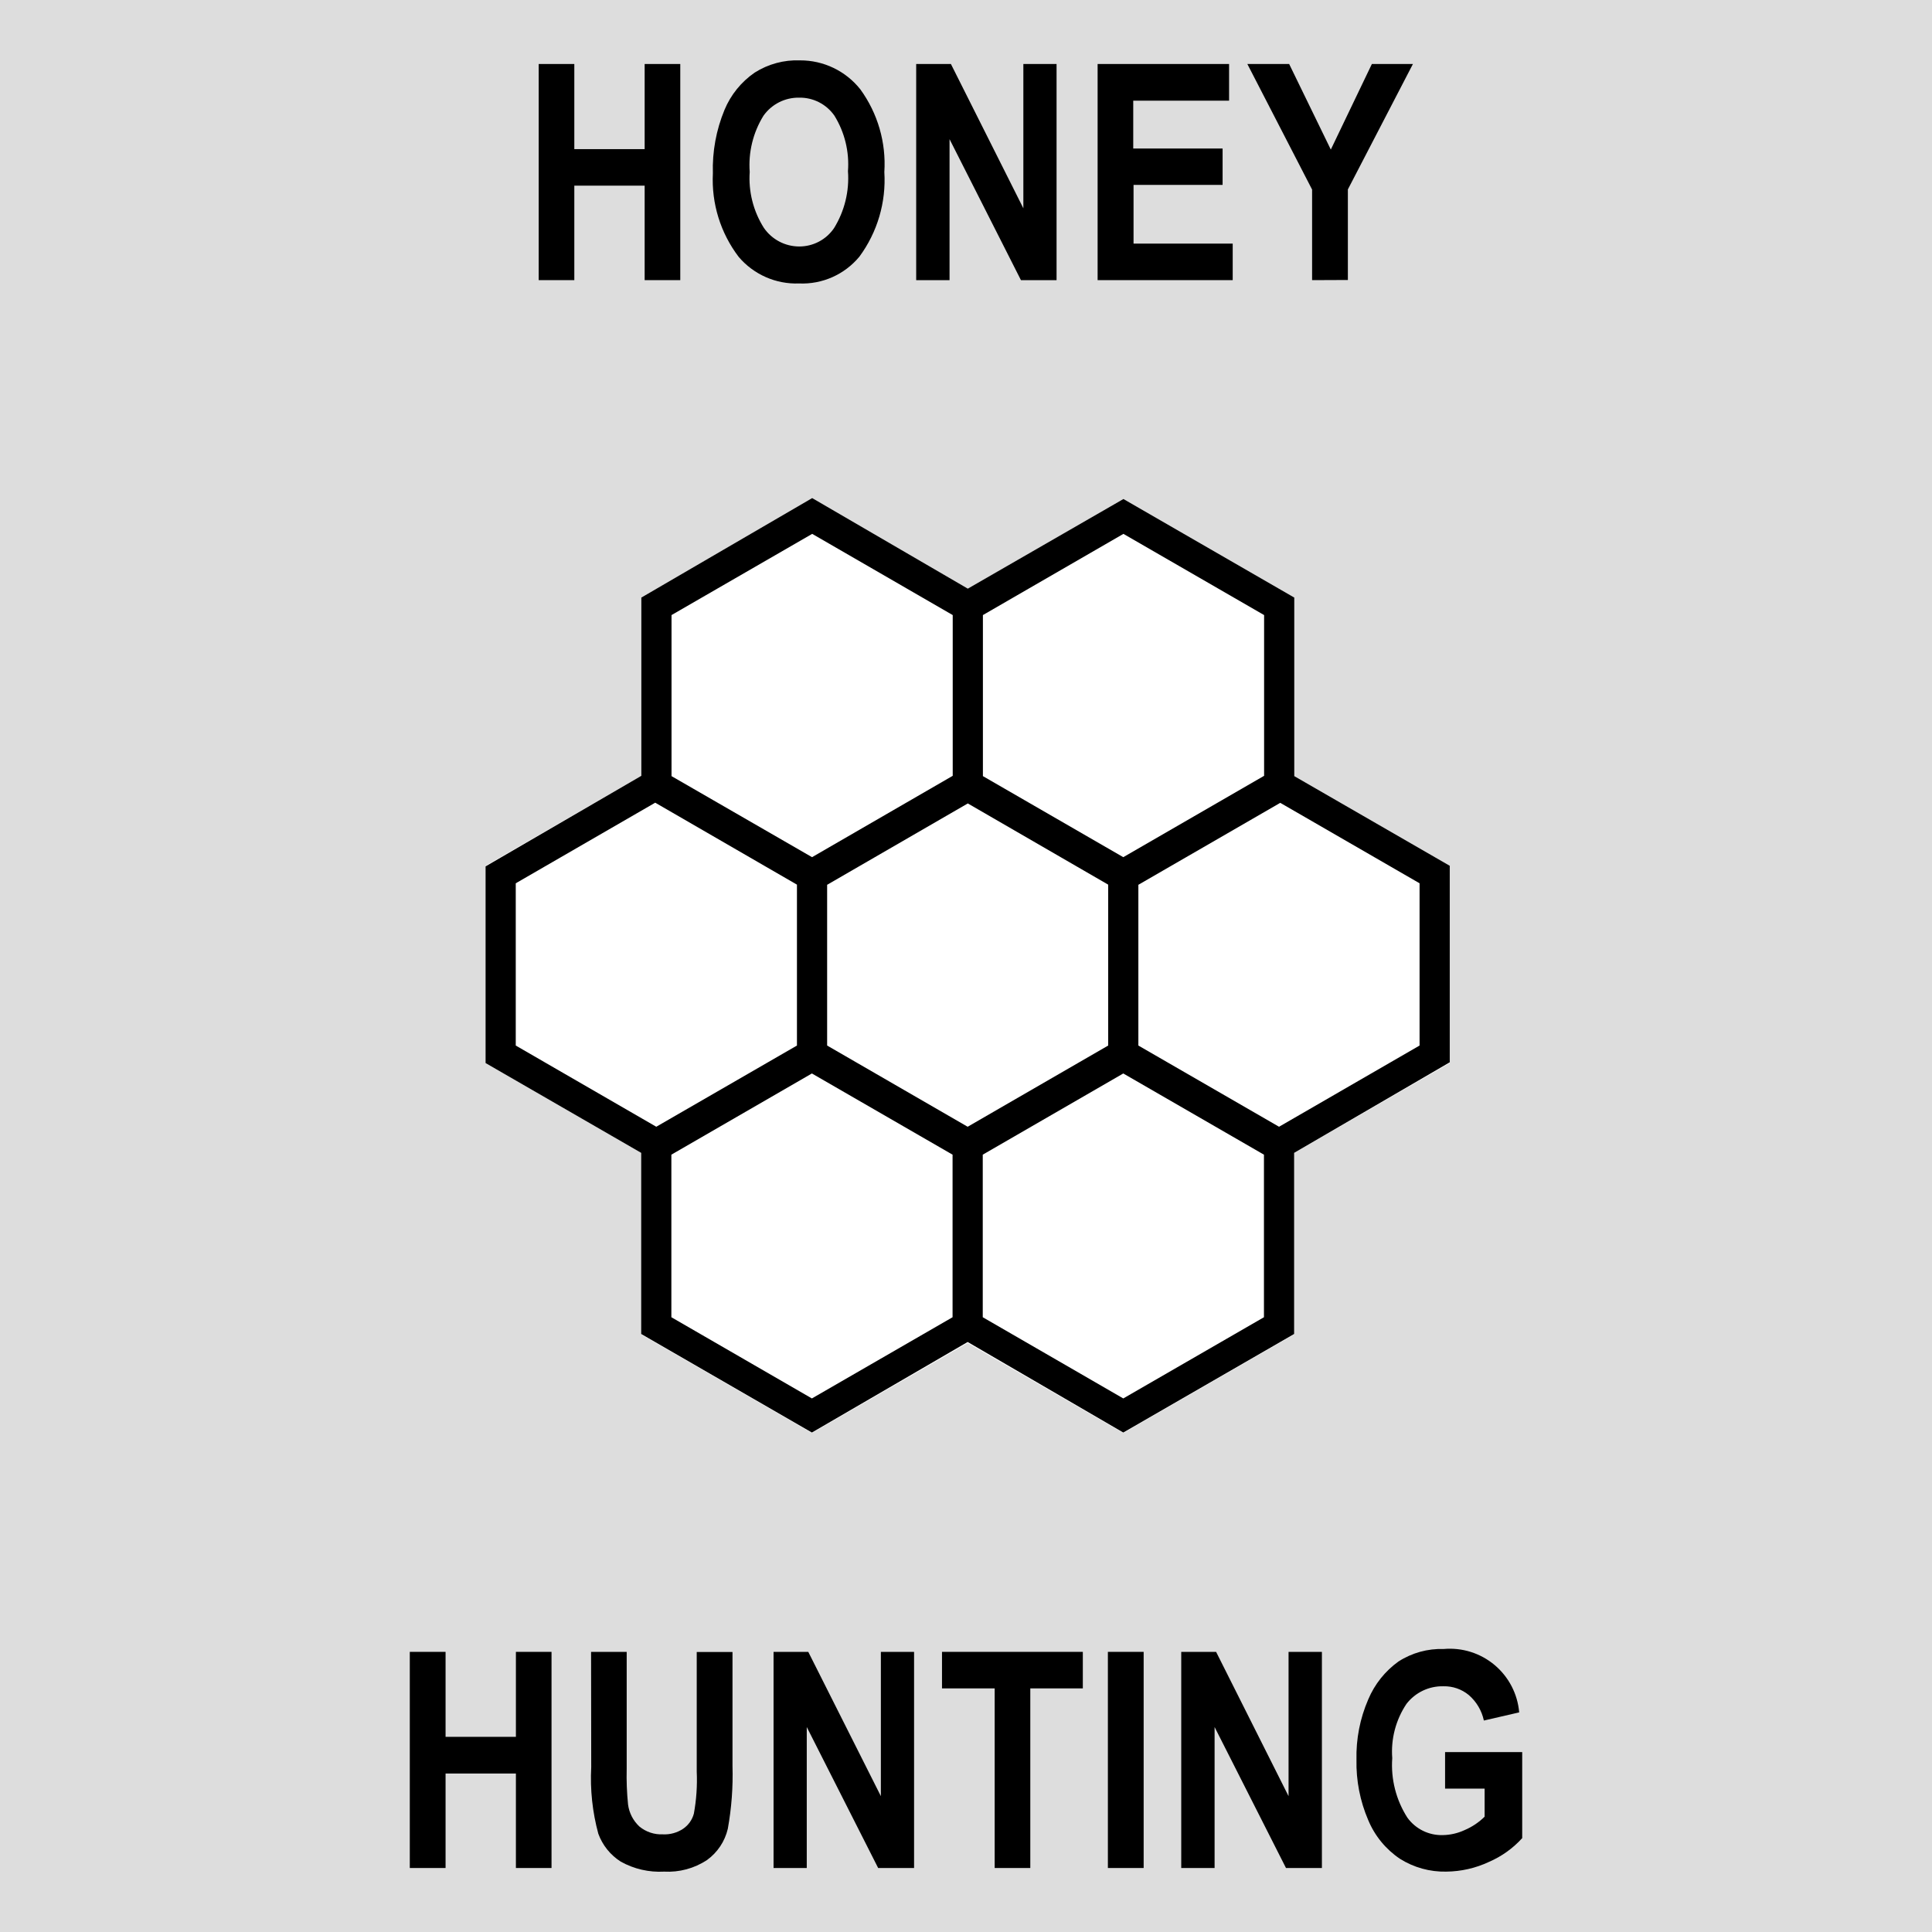
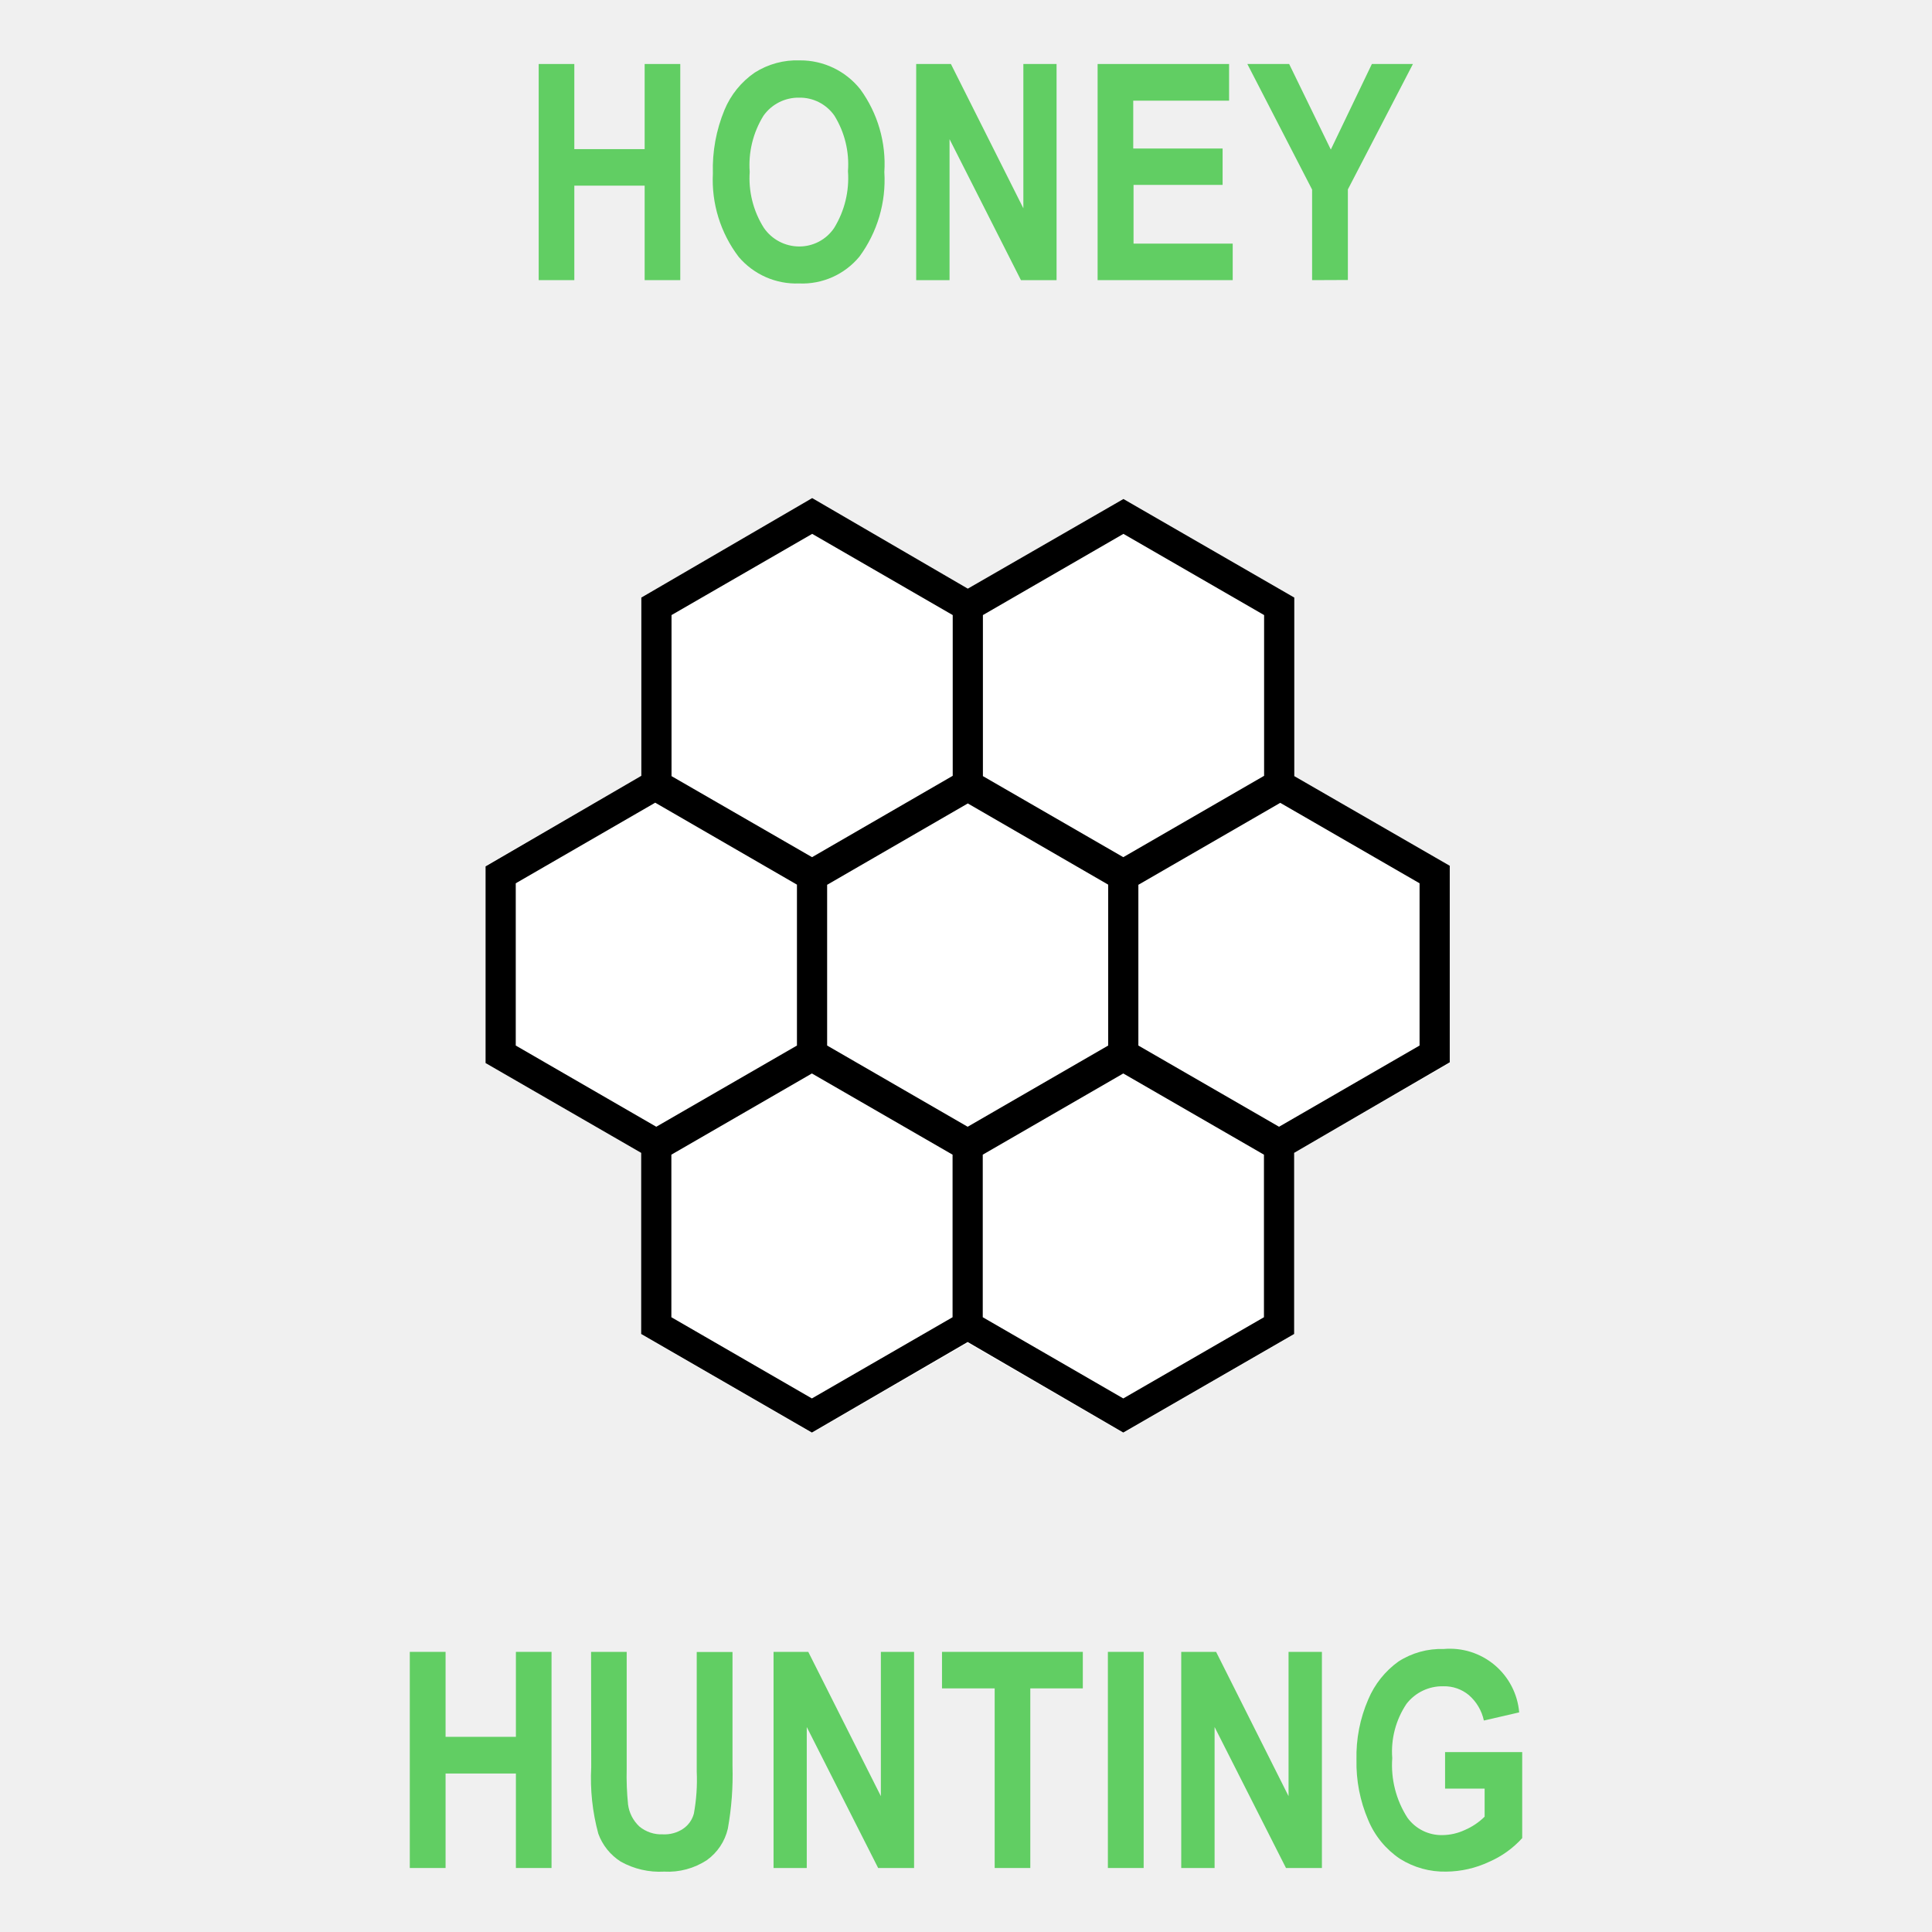
- <svg xmlns="http://www.w3.org/2000/svg" id="Layer_1" data-name="Layer 1" width="128" height="128" viewBox="0 0 128 128">
-   <defs>
-     <style>.cls-1{fill:#ddd;}.cls-2{fill:#fff;}</style>
+ <svg xmlns="http://www.w3.org/2000/svg" id="Layer_1" data-name="Layer 1" width="128" height="128" viewBox="0 0 128 128" version="1.1">
+   <defs id="defs1">
+     <style id="style1">.cls-1{fill:#ddd;}.cls-2{fill:#fff;}</style>
  </defs>
-   <rect class="cls-1" width="128" height="128" />
-   <polygon class="cls-2" points="96.05 57.36 96.05 70.43 85.74 76.39 85.74 88.41 74.42 94.94 64.11 88.98 53.79 94.94 42.48 88.41 42.48 76.38 32.17 70.43 32.17 57.36 42.49 51.4 42.49 39.59 53.81 33.06 64.12 39.02 74.43 33.06 85.75 39.59 85.75 51.42 96.05 57.36" />
-   <path d="M85.75,51.42V39.59L74.43,33.06,64.12,39l-10.31-6L42.49,39.59V51.4l-10.32,6V70.43l10.31,5.95v12l11.31,6.53,10.32-6,10.31,6,11.32-6.53v-12l10.31-6V57.36ZM65.12,40.75l9.31-5.38,9.32,5.38V51.4l-9.33,5.39-9.3-5.37Zm-20.63,0,9.32-5.38,9.31,5.38V51.4L53.8,56.79l-9.31-5.37ZM34.17,69.27V58.52l9.24-5.34,9.39,5.43V69.27l-9.32,5.38Zm28.94,18-9.32,5.38-9.31-5.38V76.5l9.31-5.38,9.32,5.38Zm-8.31-18V58.62l9.32-5.39,9.3,5.38V69.27l-9.31,5.38Zm28.94,18-9.32,5.38-9.31-5.38V76.5l9.31-5.38,9.32,5.38Zm10.31-18-9.31,5.38-9.32-5.38V58.62l9.4-5.43,9.23,5.33Z" />
-   <path d="M27.15,123.76V109.44h2.37v5.63h4.66v-5.63h2.36v14.32H34.18V117.5H29.52v6.26Z" />
-   <path d="M39.16,109.44h2.36v7.75a18.81,18.81,0,0,0,.09,2.36,2.42,2.42,0,0,0,.75,1.46,2.28,2.28,0,0,0,1.56.52,2.21,2.21,0,0,0,1.34-.37,1.76,1.76,0,0,0,.71-1,12.36,12.36,0,0,0,.19-2.79v-7.92h2.37V117a20.11,20.11,0,0,1-.31,4.16,3.55,3.55,0,0,1-1.39,2.08A4.69,4.69,0,0,1,44,124a5.3,5.3,0,0,1-2.87-.66,3.69,3.69,0,0,1-1.49-1.85,14,14,0,0,1-.47-4.41Z" />
-   <path d="M51.25,123.76V109.44h2.3L58.36,119v-9.56h2.2v14.32H58.18l-4.73-9.34v9.34Z" />
-   <path d="M65.9,123.76v-11.9H62.41v-2.42h9.33v2.42H68.26v11.9Z" />
-   <path d="M73.4,123.76V109.44h2.37v14.32Z" />
-   <path d="M78.26,123.76V109.44h2.31l4.8,9.56v-9.56h2.21v14.32H85.2l-4.73-9.34v9.34Z" />
-   <path d="M95.74,118.5v-2.42h5.11v5.7a6.37,6.37,0,0,1-2.19,1.57,6.82,6.82,0,0,1-2.84.65,5.53,5.53,0,0,1-3.07-.85,5.74,5.74,0,0,1-2.1-2.56,9.6,9.6,0,0,1-.78-4,9.48,9.48,0,0,1,.78-4,5.92,5.92,0,0,1,2-2.51,5.23,5.23,0,0,1,3-.83,4.61,4.61,0,0,1,5,4.2l-2.34.54a3.08,3.08,0,0,0-1-1.69,2.54,2.54,0,0,0-1.68-.58,3,3,0,0,0-2.45,1.17,5.68,5.68,0,0,0-.94,3.59,6.45,6.45,0,0,0,1,3.94,2.79,2.79,0,0,0,2.35,1.16,3.57,3.57,0,0,0,1.44-.33,4.25,4.25,0,0,0,1.33-.89V118.5Z" />
-   <path d="M35.69,18.56V4.24h2.36V9.88h4.66V4.24h2.36V18.56H42.71V12.3H38.05v6.26Z" />
-   <path d="M47.23,11.49A10.19,10.19,0,0,1,48,7.28a5.61,5.61,0,0,1,2-2.47,5.22,5.22,0,0,1,3-.81A5.07,5.07,0,0,1,57,5.92a8.4,8.4,0,0,1,1.59,5.48A8.55,8.55,0,0,1,56.94,17a4.91,4.91,0,0,1-4,1.78,5,5,0,0,1-4-1.76A8.43,8.43,0,0,1,47.23,11.49Zm2.44-.1a6.14,6.14,0,0,0,.94,3.71,2.85,2.85,0,0,0,2.33,1.23,2.78,2.78,0,0,0,2.32-1.22,6.3,6.3,0,0,0,.92-3.77,6.12,6.12,0,0,0-.9-3.68,2.79,2.79,0,0,0-2.34-1.19,2.84,2.84,0,0,0-2.36,1.2A6.21,6.21,0,0,0,49.67,11.39Z" />
-   <path d="M60.7,18.56V4.24H63l4.8,9.56V4.24H70V18.56H67.64L62.91,9.22v9.34Z" />
-   <path d="M72.72,18.56V4.24h8.71V6.67H75.08V9.84H81v2.41h-5.9v3.89h6.57v2.42Z" />
-   <path d="M86.93,18.56v-6L82.64,4.24h2.77l2.76,5.67,2.72-5.67h2.72L89.3,12.55v6Z" />
+   <polygon class="cls-2" points="96.05 57.36 96.05 70.43 85.74 76.39 85.74 88.41 74.42 94.94 64.11 88.98 53.79 94.94 42.48 88.41 42.48 76.38 32.17 70.43 32.17 57.36 42.49 51.4 42.49 39.59 53.81 33.06 64.12 39.02 74.43 33.06 85.75 39.59 85.75 51.42 96.05 57.36" id="polygon1" />
+   <path d="M85.75,51.42V39.59L74.43,33.06,64.12,39l-10.31-6L42.49,39.59V51.4l-10.32,6V70.43l10.31,5.95v12l11.31,6.53,10.32-6,10.31,6,11.32-6.53v-12l10.31-6V57.36ZM65.12,40.75l9.31-5.38,9.32,5.38V51.4l-9.33,5.39-9.3-5.37Zm-20.63,0,9.32-5.38,9.31,5.38V51.4L53.8,56.79l-9.31-5.37ZM34.17,69.27V58.52l9.24-5.34,9.39,5.43V69.27l-9.32,5.38Zm28.94,18-9.32,5.38-9.31-5.38V76.5l9.31-5.38,9.32,5.38Zm-8.31-18V58.62l9.32-5.39,9.3,5.38V69.27l-9.31,5.38Zm28.94,18-9.32,5.38-9.31-5.38V76.5l9.31-5.38,9.32,5.38Zm10.31-18-9.31,5.38-9.32-5.38V58.62l9.4-5.43,9.23,5.33Z" id="path1" />
+   <path d="M27.15,123.76V109.44h2.37v5.63h4.66v-5.63h2.36v14.32H34.18V117.5H29.52v6.26Z" id="path2" style="fill:#61ce63;fill-opacity:1" />
+   <path d="M39.16,109.44h2.36v7.75a18.81,18.81,0,0,0,.09,2.36,2.42,2.42,0,0,0,.75,1.46,2.28,2.28,0,0,0,1.56.52,2.21,2.21,0,0,0,1.34-.37,1.76,1.76,0,0,0,.71-1,12.36,12.36,0,0,0,.19-2.79v-7.92h2.37V117a20.11,20.11,0,0,1-.31,4.16,3.55,3.55,0,0,1-1.39,2.08A4.69,4.69,0,0,1,44,124a5.3,5.3,0,0,1-2.87-.66,3.69,3.69,0,0,1-1.49-1.85,14,14,0,0,1-.47-4.41Z" id="path3" style="fill:#61ce63;fill-opacity:1" />
+   <path d="M51.25,123.76V109.44h2.3L58.36,119v-9.56h2.2v14.32H58.18l-4.73-9.34v9.34Z" id="path4" style="fill:#61ce63;fill-opacity:1" />
+   <path d="M65.9,123.76v-11.9H62.41v-2.42h9.33v2.42H68.26v11.9Z" id="path5" style="fill:#61ce63;fill-opacity:1" />
+   <path d="M73.4,123.76V109.44h2.37v14.32Z" id="path6" style="fill:#61ce63;fill-opacity:1" />
+   <path d="M78.26,123.76V109.44h2.31l4.8,9.56v-9.56h2.21v14.32H85.2l-4.73-9.34v9.34Z" id="path7" style="fill:#61ce63;fill-opacity:1" />
+   <path d="M95.74,118.5v-2.42h5.11v5.7a6.37,6.37,0,0,1-2.19,1.57,6.82,6.82,0,0,1-2.84.65,5.53,5.53,0,0,1-3.07-.85,5.74,5.74,0,0,1-2.1-2.56,9.6,9.6,0,0,1-.78-4,9.48,9.48,0,0,1,.78-4,5.92,5.92,0,0,1,2-2.51,5.23,5.23,0,0,1,3-.83,4.61,4.61,0,0,1,5,4.2l-2.34.54a3.08,3.08,0,0,0-1-1.69,2.54,2.54,0,0,0-1.68-.58,3,3,0,0,0-2.45,1.17,5.68,5.68,0,0,0-.94,3.59,6.45,6.45,0,0,0,1,3.94,2.79,2.79,0,0,0,2.35,1.16,3.57,3.57,0,0,0,1.44-.33,4.25,4.25,0,0,0,1.33-.89V118.5Z" id="path8" style="fill:#61ce63;fill-opacity:1" />
+   <path d="M35.69,18.56V4.24h2.36V9.88h4.66V4.24h2.36V18.56H42.71V12.3H38.05v6.26Z" id="path9" style="fill:#61ce63;fill-opacity:1" />
+   <path d="M47.23,11.49A10.19,10.19,0,0,1,48,7.28a5.61,5.61,0,0,1,2-2.47,5.22,5.22,0,0,1,3-.81A5.07,5.07,0,0,1,57,5.92a8.4,8.4,0,0,1,1.59,5.48A8.55,8.55,0,0,1,56.94,17a4.91,4.91,0,0,1-4,1.78,5,5,0,0,1-4-1.76A8.43,8.43,0,0,1,47.23,11.49Zm2.44-.1a6.14,6.14,0,0,0,.94,3.71,2.85,2.85,0,0,0,2.33,1.23,2.78,2.78,0,0,0,2.32-1.22,6.3,6.3,0,0,0,.92-3.77,6.12,6.12,0,0,0-.9-3.68,2.79,2.79,0,0,0-2.34-1.19,2.84,2.84,0,0,0-2.36,1.2A6.21,6.21,0,0,0,49.67,11.39Z" id="path10" style="fill:#61ce63;fill-opacity:1" />
+   <path d="M60.7,18.56V4.24H63l4.8,9.56V4.24H70V18.56H67.64L62.91,9.22v9.34Z" id="path11" style="fill:#61ce63;fill-opacity:1" />
+   <path d="M72.72,18.56V4.24h8.71V6.67H75.08V9.84H81v2.41h-5.9v3.89h6.57v2.42Z" id="path12" style="fill:#61ce63;fill-opacity:1" />
+   <path d="M86.93,18.56v-6L82.64,4.24h2.77l2.76,5.67,2.72-5.67h2.72L89.3,12.55v6Z" id="path13" style="fill:#61ce63;fill-opacity:1" />
</svg>
